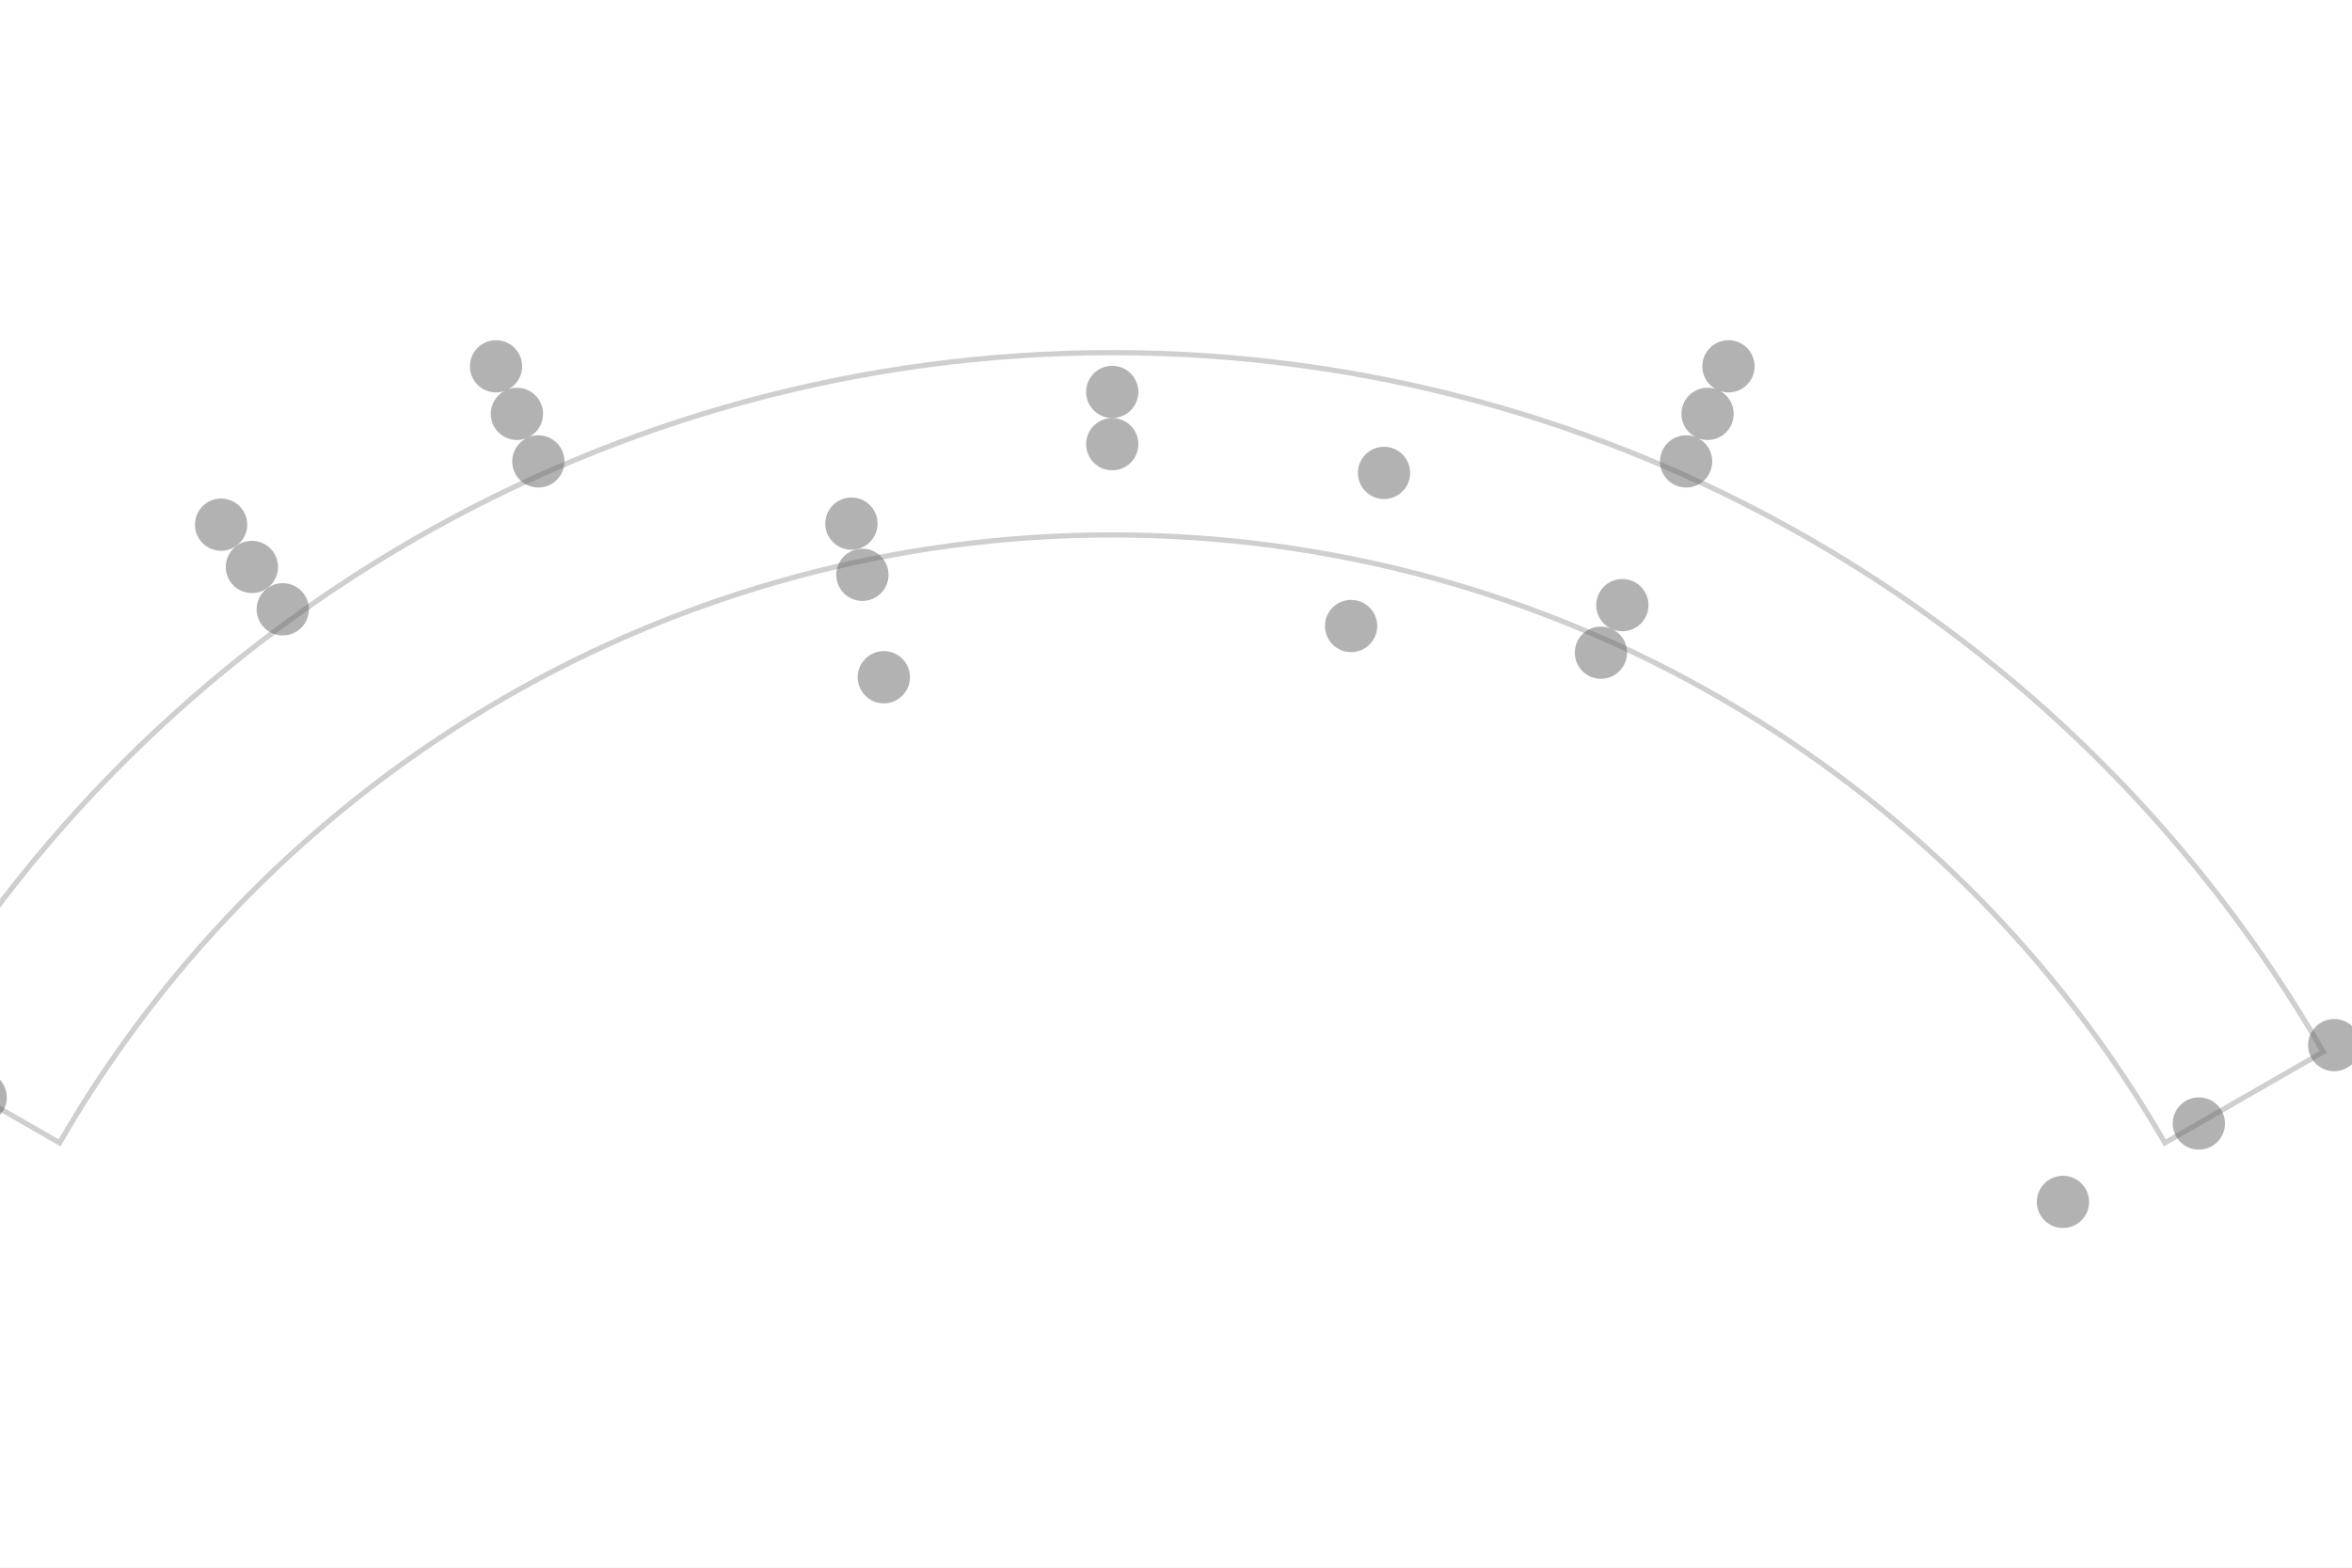
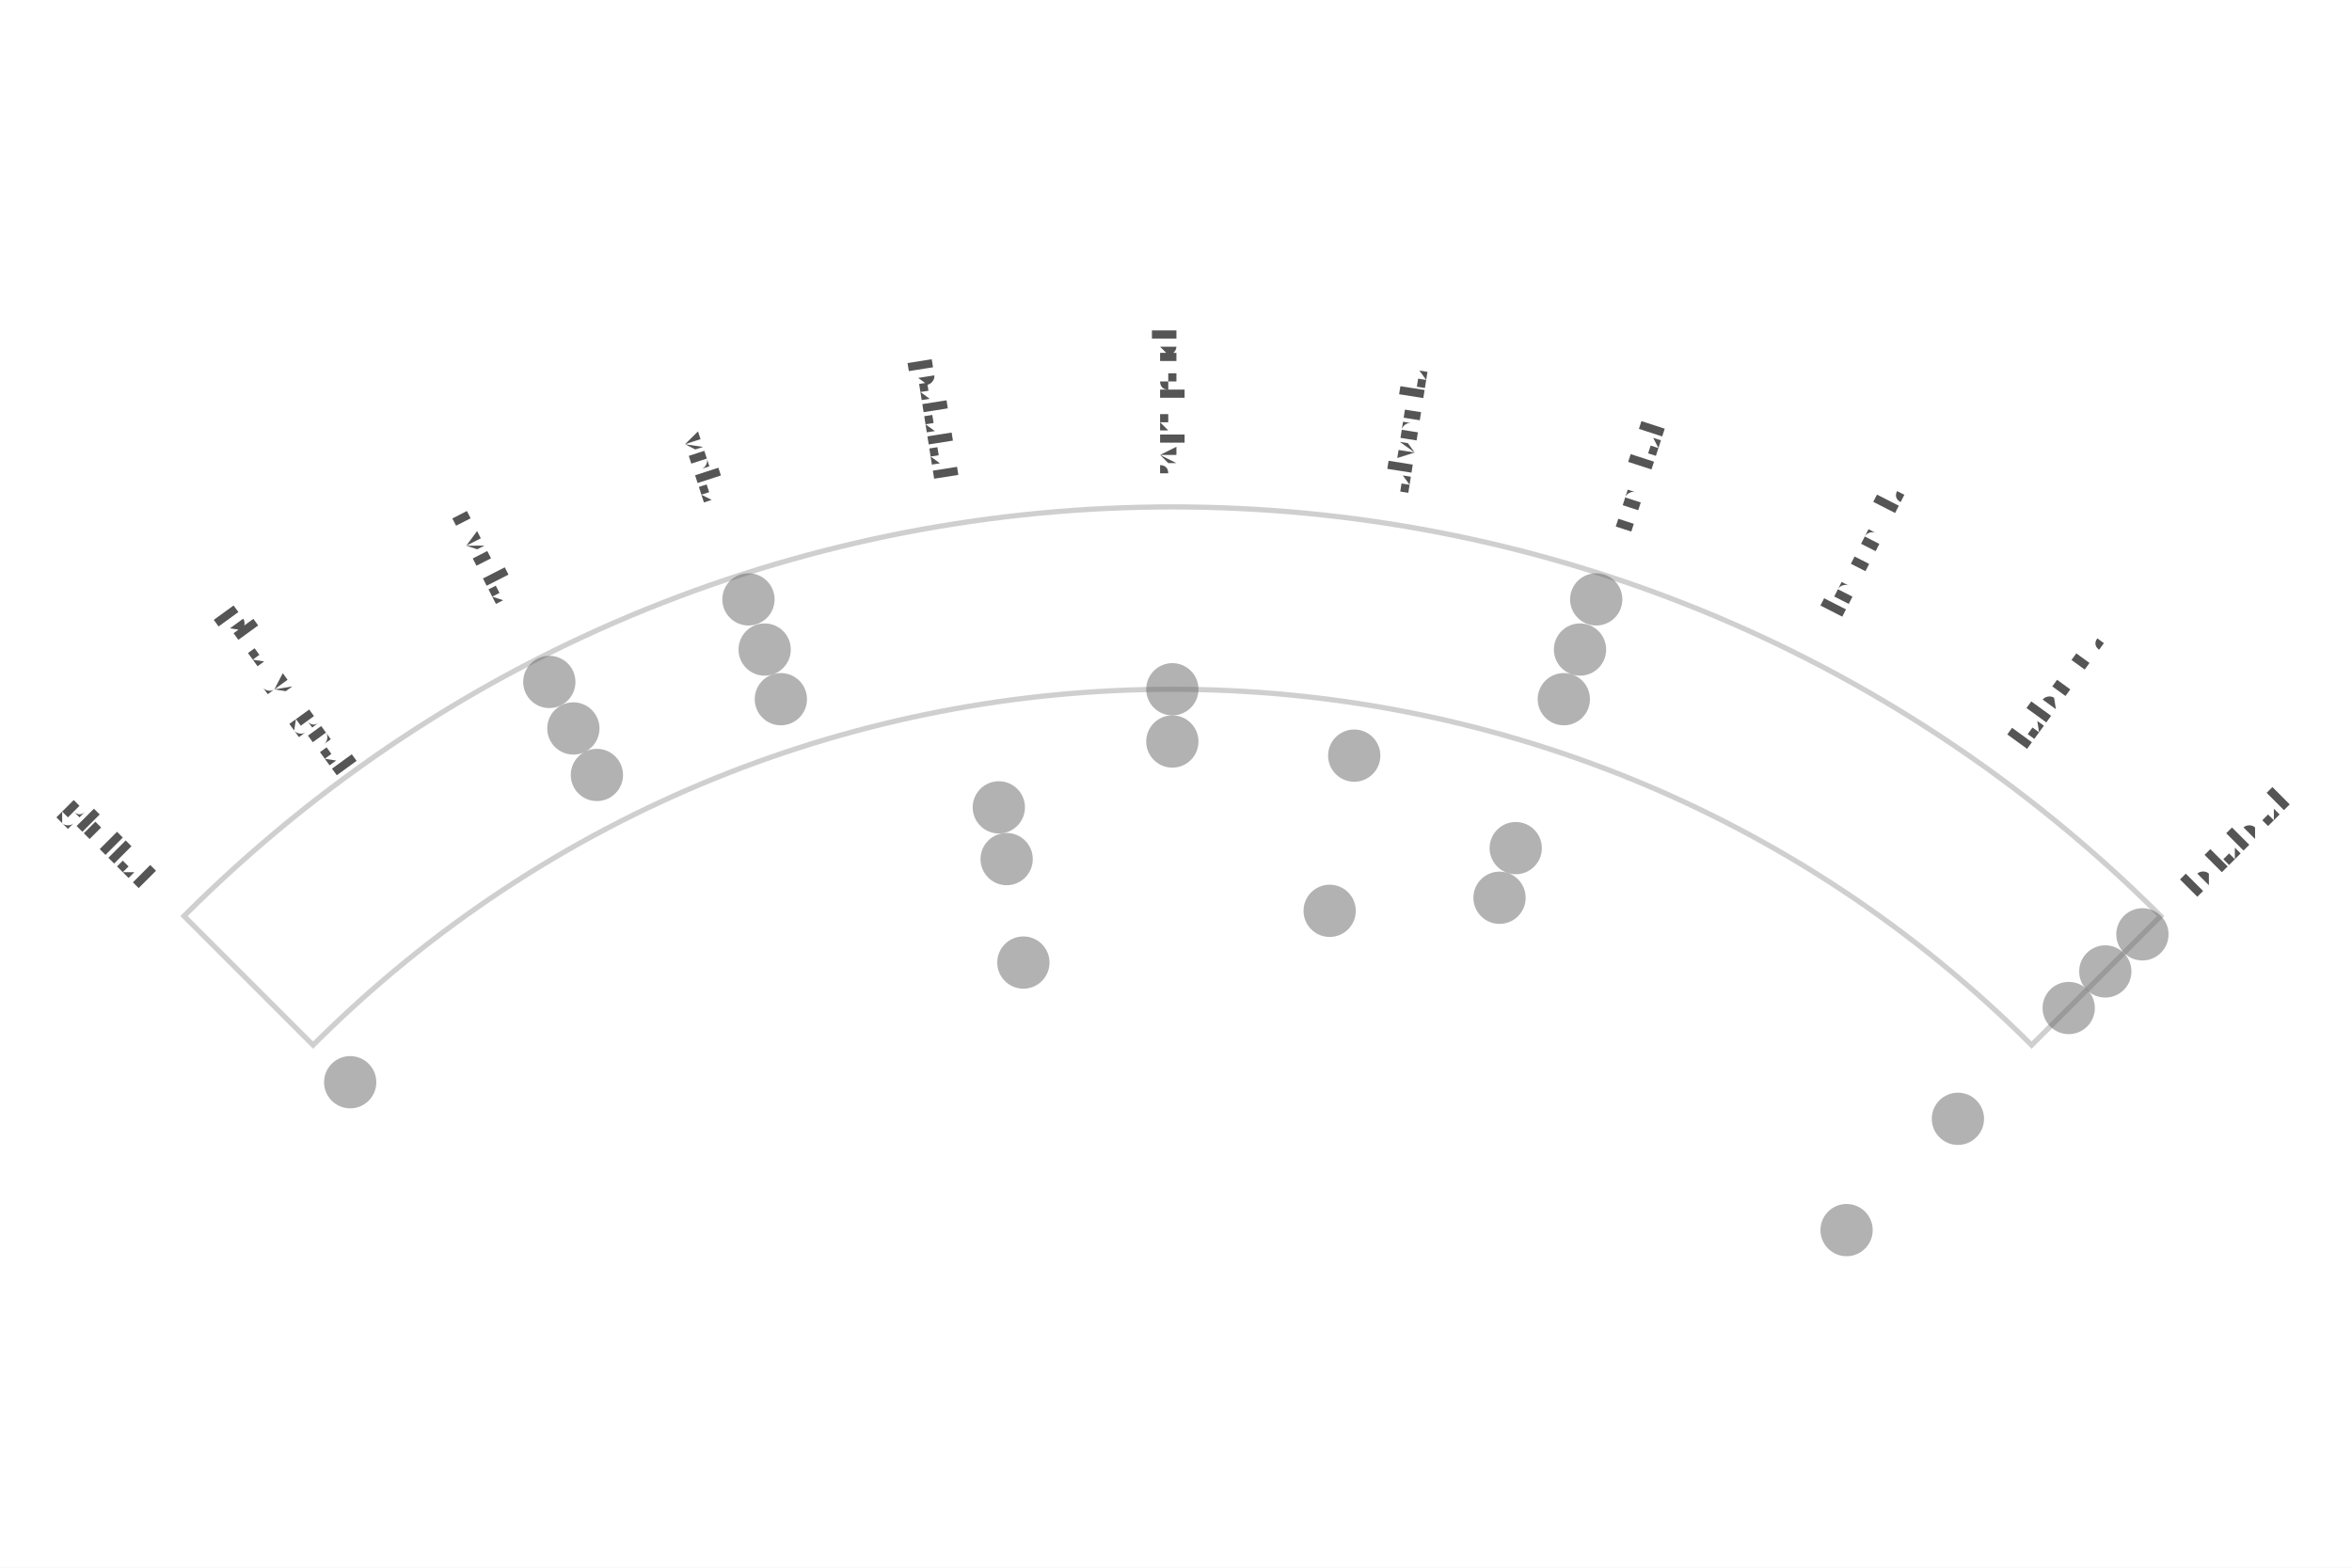
- <svg xmlns="http://www.w3.org/2000/svg" width="4.5in" height="3in" viewBox="-2.128 -3.35 4.5 3">
-   <rect x="-2.128" y="-3.35" width="4.5" height="3" fill="#ffffff" />
-   <path d="M -2.014 -1.163 A 2.325 2.325 0 0 1 2.014 -1.163 L 2.317 -1.337 A 2.675 2.675 0 0 0 -2.317 -1.337 Z" fill="none" stroke="#bbbbbb" stroke-width="0.01" stroke-linejoin="miter" stroke-linecap="butt" opacity="0.7" />
-   <circle cx="-1.705" cy="-2.346" r="0.05" fill="#666666" stroke="none" opacity="0.5" />
-   <circle cx="-1.179" cy="-2.649" r="0.05" fill="#666666" stroke="none" opacity="0.5" />
-   <circle cx="1.179" cy="-2.649" r="0.05" fill="#666666" stroke="none" opacity="0.5" />
-   <circle cx="2.511" cy="-1.45" r="0.05" fill="#666666" stroke="none" opacity="0.5" />
-   <circle cx="-1.646" cy="-2.265" r="0.05" fill="#666666" stroke="none" opacity="0.5" />
-   <circle cx="-1.139" cy="-2.558" r="0.05" fill="#666666" stroke="none" opacity="0.5" />
-   <circle cx="1.139" cy="-2.558" r="0.05" fill="#666666" stroke="none" opacity="0.5" />
-   <circle cx="2.425" cy="-1.4" r="0.05" fill="#666666" stroke="none" opacity="0.5" />
-   <circle cx="-1.587" cy="-2.184" r="0.05" fill="#666666" stroke="none" opacity="0.5" />
-   <circle cx="-1.098" cy="-2.467" r="0.05" fill="#666666" stroke="none" opacity="0.5" />
-   <circle cx="1.098" cy="-2.467" r="0.05" fill="#666666" stroke="none" opacity="0.5" />
-   <circle cx="2.338" cy="-1.35" r="0.05" fill="#666666" stroke="none" opacity="0.5" />
-   <circle cx="-0" cy="-2.6" r="0.05" fill="#666666" stroke="none" opacity="0.5" />
-   <circle cx="-2.165" cy="-1.25" r="0.05" fill="#666666" stroke="none" opacity="0.5" />
-   <circle cx="-0" cy="-2.5" r="0.05" fill="#666666" stroke="none" opacity="0.5" />
-   <circle cx="0.52" cy="-2.445" r="0.05" fill="#666666" stroke="none" opacity="0.5" />
-   <circle cx="-0.499" cy="-2.348" r="0.05" fill="#666666" stroke="none" opacity="0.5" />
-   <circle cx="0.976" cy="-2.192" r="0.05" fill="#666666" stroke="none" opacity="0.5" />
-   <circle cx="2.079" cy="-1.2" r="0.05" fill="#666666" stroke="none" opacity="0.5" />
-   <circle cx="-0.478" cy="-2.25" r="0.05" fill="#666666" stroke="none" opacity="0.5" />
-   <circle cx="0.935" cy="-2.101" r="0.05" fill="#666666" stroke="none" opacity="0.5" />
-   <circle cx="0.457" cy="-2.152" r="0.05" fill="#666666" stroke="none" opacity="0.5" />
-   <circle cx="-0.437" cy="-2.054" r="0.05" fill="#666666" stroke="none" opacity="0.5" />
-   <circle cx="1.819" cy="-1.05" r="0.05" fill="#666666" stroke="none" opacity="0.5" />
+ <svg xmlns="http://www.w3.org/2000/svg" width="4.5in" height="3in" viewBox="-2.243 -3.644 4.5 3">
+   <rect x="-2.243" y="-3.644" width="4.5" height="3" fill="#ffffff" />
+   <path d="M -1.644 -1.644 A 2.325 2.325 0 0 1 1.644 -1.644 L 1.891 -1.891 A 2.675 2.675 0 0 0 -1.891 -1.891 Z" fill="none" stroke="#bbbbbb" stroke-width="0.01" stroke-linejoin="miter" stroke-linecap="butt" opacity="0.7" />
+   <circle cx="-1.192" cy="-2.339" r="0.05" fill="#666666" stroke="none" opacity="0.5" />
+   <circle cx="-0.811" cy="-2.497" r="0.05" fill="#666666" stroke="none" opacity="0.5" />
+   <circle cx="0.811" cy="-2.497" r="0.05" fill="#666666" stroke="none" opacity="0.5" />
+   <circle cx="1.856" cy="-1.856" r="0.05" fill="#666666" stroke="none" opacity="0.5" />
+   <circle cx="-1.146" cy="-2.25" r="0.05" fill="#666666" stroke="none" opacity="0.5" />
+   <circle cx="-0.78" cy="-2.401" r="0.05" fill="#666666" stroke="none" opacity="0.5" />
+   <circle cx="0.78" cy="-2.401" r="0.05" fill="#666666" stroke="none" opacity="0.5" />
+   <circle cx="1.785" cy="-1.785" r="0.05" fill="#666666" stroke="none" opacity="0.5" />
+   <circle cx="-1.101" cy="-2.161" r="0.05" fill="#666666" stroke="none" opacity="0.5" />
+   <circle cx="-0.749" cy="-2.306" r="0.05" fill="#666666" stroke="none" opacity="0.5" />
+   <circle cx="0.749" cy="-2.306" r="0.05" fill="#666666" stroke="none" opacity="0.5" />
+   <circle cx="1.715" cy="-1.715" r="0.05" fill="#666666" stroke="none" opacity="0.5" />
+   <circle cx="-0" cy="-2.325" r="0.05" fill="#666666" stroke="none" opacity="0.5" />
+   <circle cx="-1.573" cy="-1.573" r="0.05" fill="#666666" stroke="none" opacity="0.5" />
+   <circle cx="-0" cy="-2.225" r="0.05" fill="#666666" stroke="none" opacity="0.5" />
+   <circle cx="0.348" cy="-2.198" r="0.05" fill="#666666" stroke="none" opacity="0.5" />
+   <circle cx="-0.332" cy="-2.099" r="0.05" fill="#666666" stroke="none" opacity="0.5" />
+   <circle cx="0.657" cy="-2.021" r="0.05" fill="#666666" stroke="none" opacity="0.5" />
+   <circle cx="1.503" cy="-1.503" r="0.05" fill="#666666" stroke="none" opacity="0.5" />
+   <circle cx="-0.317" cy="-2" r="0.05" fill="#666666" stroke="none" opacity="0.5" />
+   <circle cx="0.626" cy="-1.926" r="0.05" fill="#666666" stroke="none" opacity="0.5" />
+   <circle cx="0.301" cy="-1.901" r="0.05" fill="#666666" stroke="none" opacity="0.5" />
+   <circle cx="-0.285" cy="-1.802" r="0.05" fill="#666666" stroke="none" opacity="0.5" />
+   <circle cx="1.29" cy="-1.29" r="0.05" fill="#666666" stroke="none" opacity="0.5" />
+   <text transform="translate(-2.0329 -2.0329) rotate(45)" text-anchor="middle" dominant-baseline="middle" font-size="0.07" fill="#555555" font-family="'Gentium Book Plus', Charter, 'Charis SIL', Georgia, serif">glottal</text>
+   <text transform="translate(-1.6899 -2.3259) rotate(54)" text-anchor="middle" dominant-baseline="middle" font-size="0.07" fill="#555555" font-family="'Gentium Book Plus', Charter, 'Charis SIL', Georgia, serif">pharyngeal</text>
+   <text transform="translate(-1.3052 -2.5616) rotate(63)" text-anchor="middle" dominant-baseline="middle" font-size="0.07" fill="#555555" font-family="'Gentium Book Plus', Charter, 'Charis SIL', Georgia, serif">uvular</text>
+   <text transform="translate(-0.8884 -2.7343) rotate(72)" text-anchor="middle" dominant-baseline="middle" font-size="0.07" fill="#555555" font-family="'Gentium Book Plus', Charter, 'Charis SIL', Georgia, serif">velar</text>
+   <text transform="translate(-0.4497 -2.8396) rotate(81)" text-anchor="middle" dominant-baseline="middle" font-size="0.07" fill="#555555" font-family="'Gentium Book Plus', Charter, 'Charis SIL', Georgia, serif">palatal</text>
+   <text transform="translate(-0 -2.875) rotate(90)" text-anchor="middle" dominant-baseline="middle" font-size="0.07" fill="#555555" font-family="'Gentium Book Plus', Charter, 'Charis SIL', Georgia, serif">post-alv.</text>
+   <text transform="translate(0.4497 -2.8396) rotate(-81)" text-anchor="middle" dominant-baseline="middle" font-size="0.07" fill="#555555" font-family="'Gentium Book Plus', Charter, 'Charis SIL', Georgia, serif">alveolar</text>
+   <text transform="translate(0.8884 -2.7343) rotate(-72)" text-anchor="middle" dominant-baseline="middle" font-size="0.07" fill="#555555" font-family="'Gentium Book Plus', Charter, 'Charis SIL', Georgia, serif">dental</text>
+   <text transform="translate(1.3052 -2.5616) rotate(-63)" text-anchor="middle" dominant-baseline="middle" font-size="0.07" fill="#555555" font-family="'Gentium Book Plus', Charter, 'Charis SIL', Georgia, serif">interdent.</text>
+   <text transform="translate(1.6899 -2.3259) rotate(-54)" text-anchor="middle" dominant-baseline="middle" font-size="0.07" fill="#555555" font-family="'Gentium Book Plus', Charter, 'Charis SIL', Georgia, serif">labio-d.</text>
+   <text transform="translate(2.0329 -2.0329) rotate(-45)" text-anchor="middle" dominant-baseline="middle" font-size="0.07" fill="#555555" font-family="'Gentium Book Plus', Charter, 'Charis SIL', Georgia, serif">bilabial</text>
</svg>
